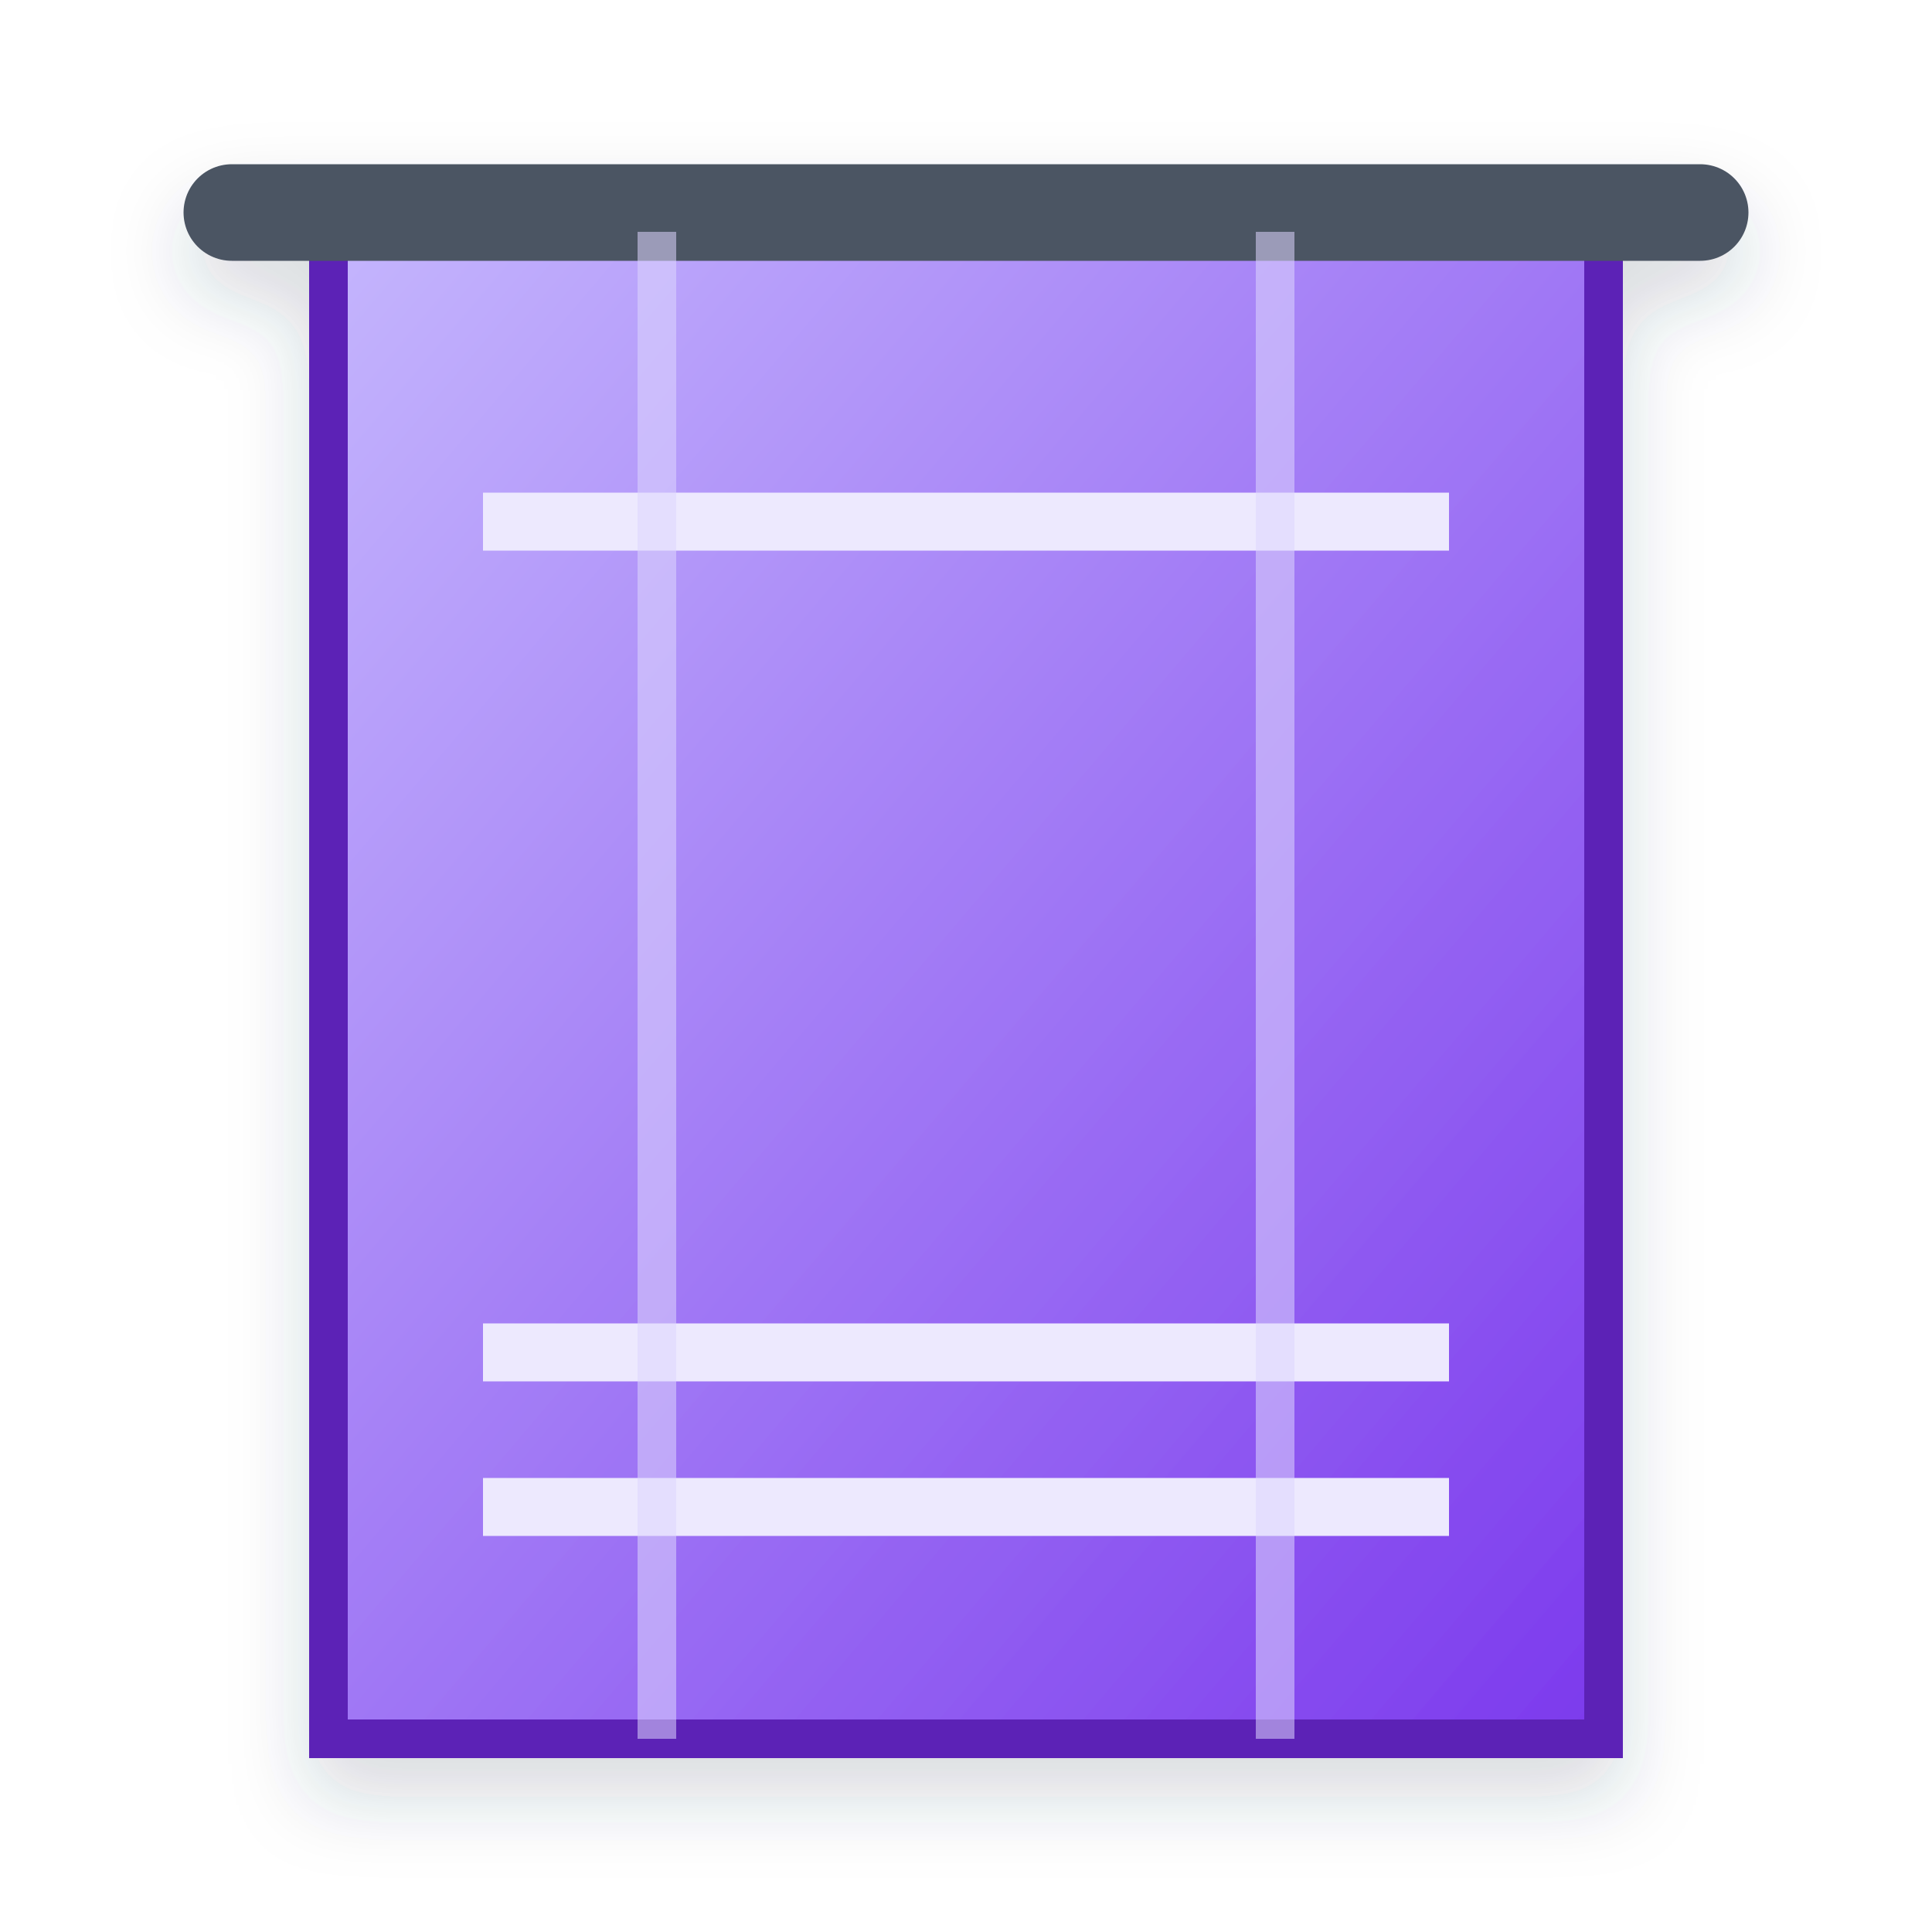
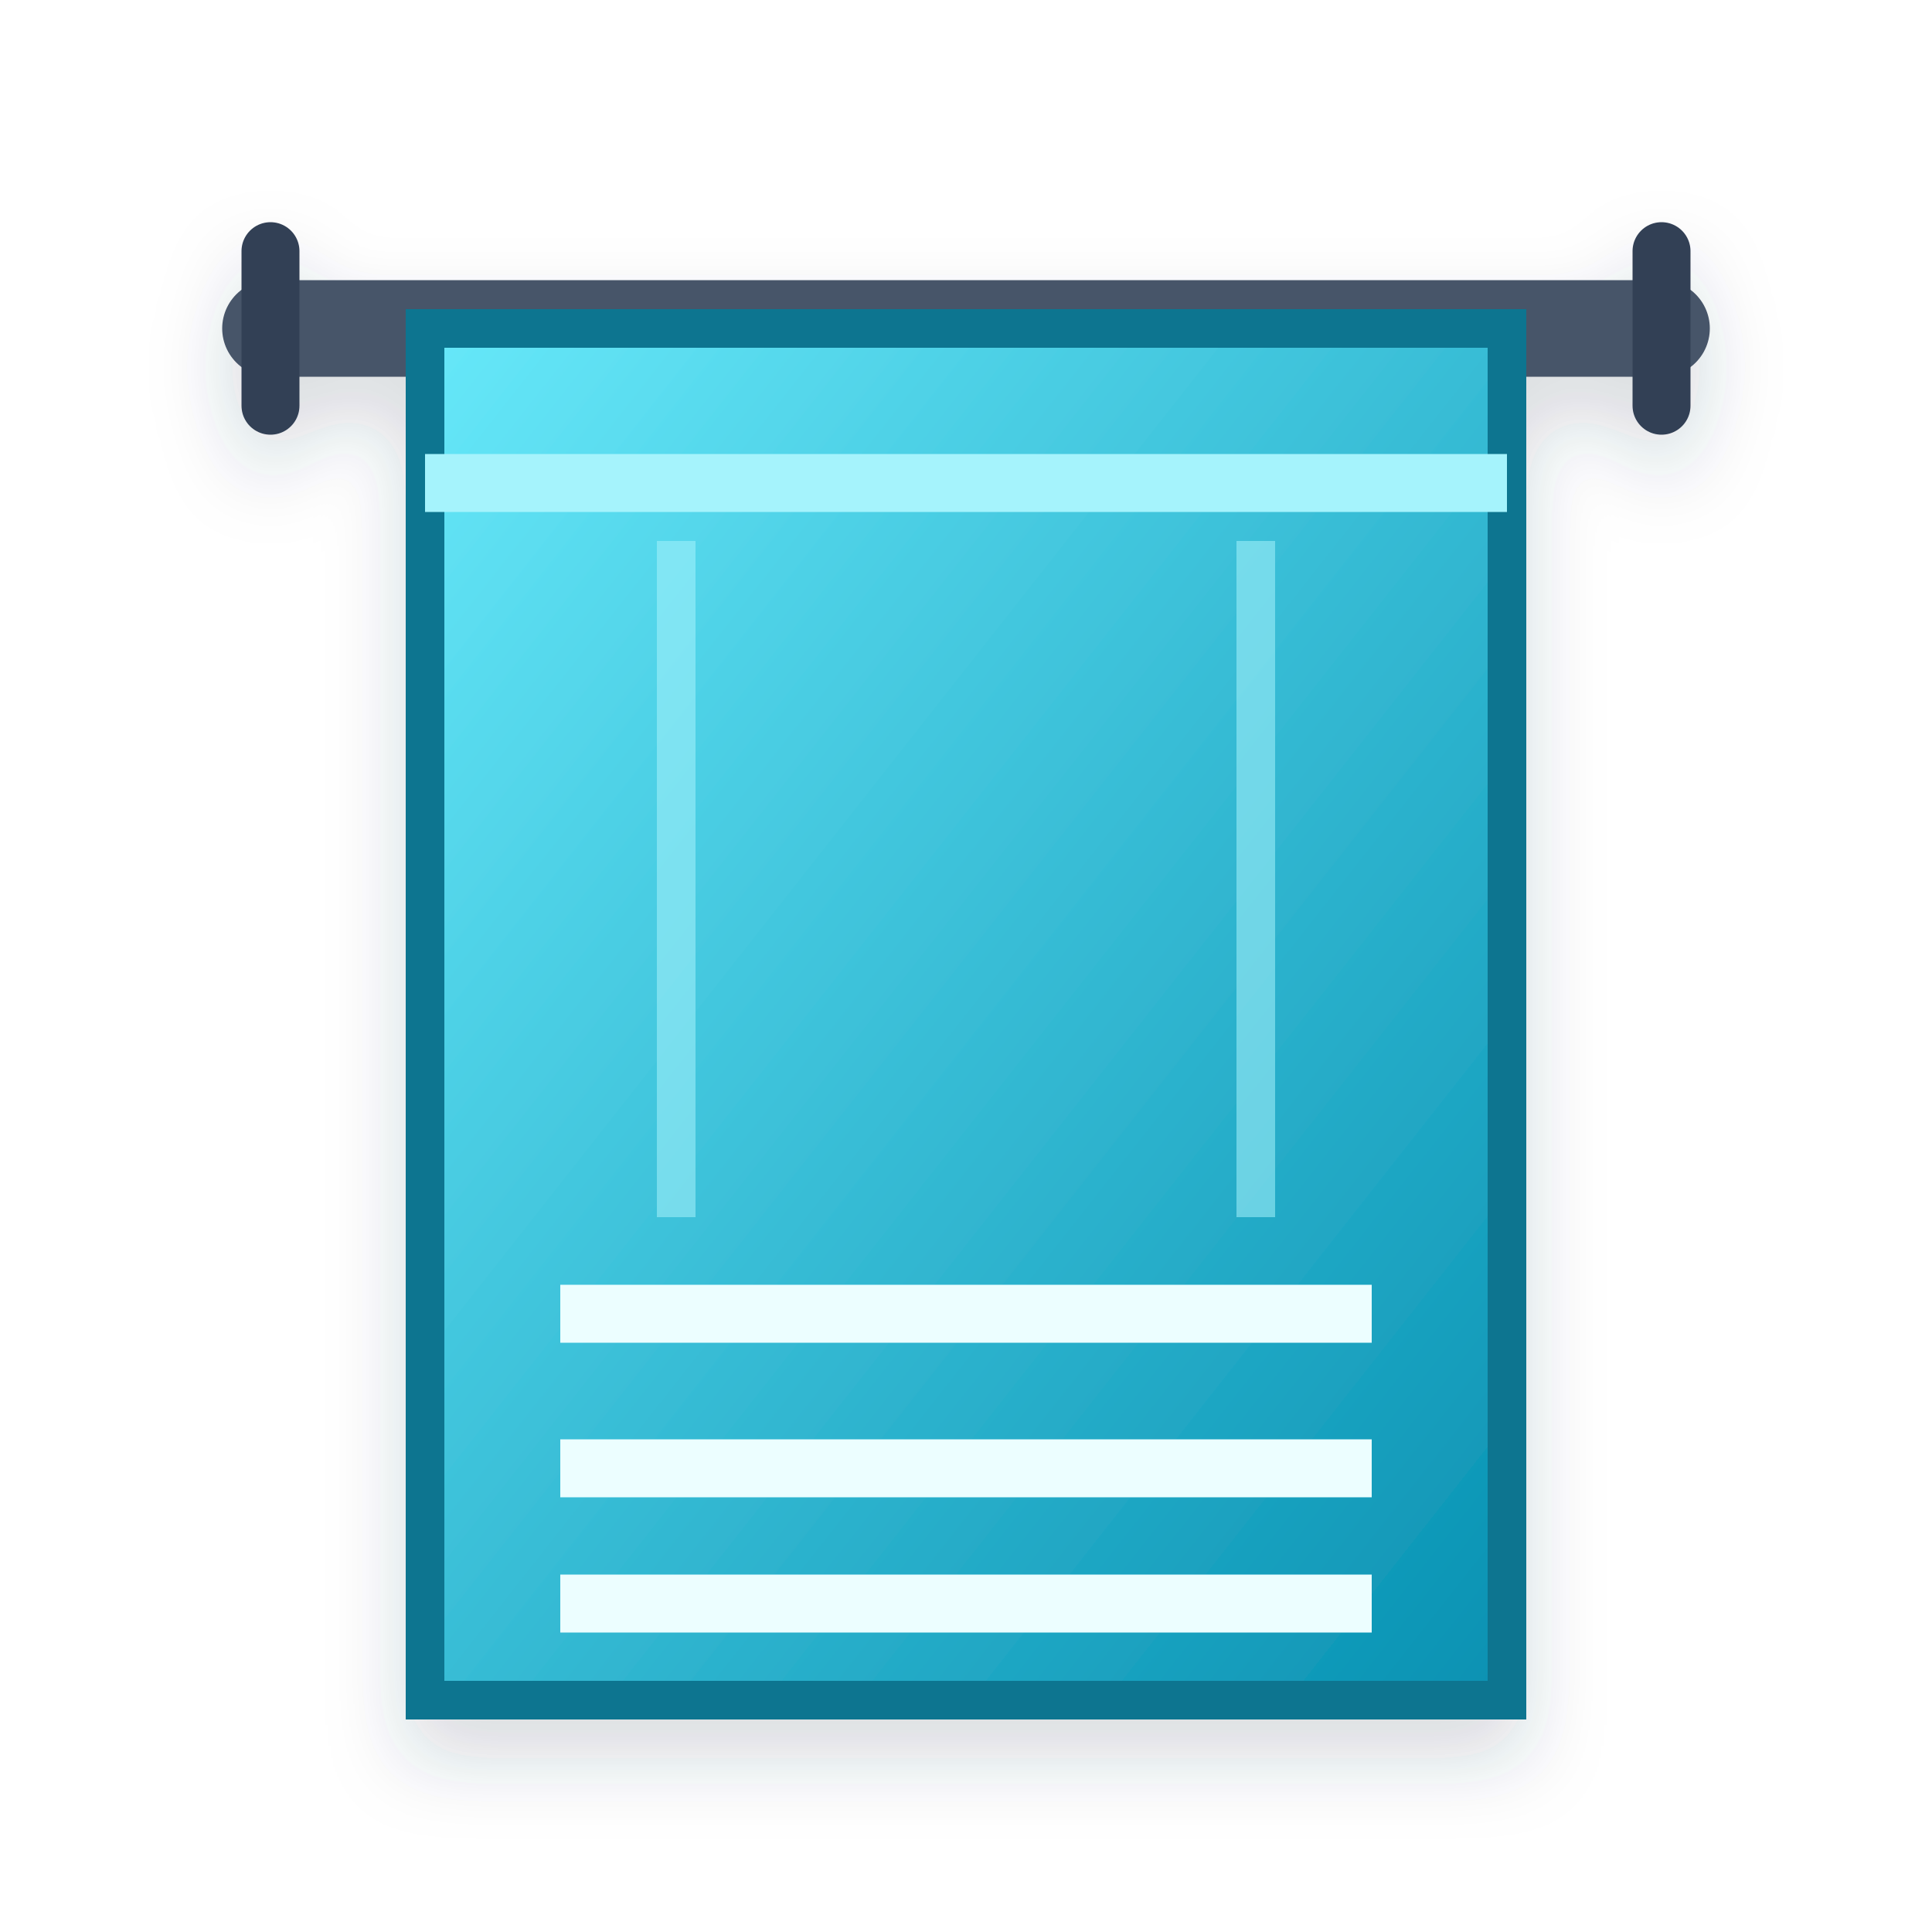
<svg xmlns="http://www.w3.org/2000/svg" viewBox="0 0 100 100">
  <defs>
    <linearGradient id="bathroom-bath-towel-main" x1="0" y1="0" x2="1" y2="1">
-       <stop offset="0" stop-color="#c4b5fd" />
-       <stop offset="1" stop-color="#7c3aed" />
+       <stop offset="0" stop-color="#67e8f9" />
+       <stop offset="1" stop-color="#0891b2" />
    </linearGradient>
    <filter id="bathroom-bath-towel-shadow" x="-20%" y="-20%" width="140%" height="140%">
      <feDropShadow dx="0" dy="2" stdDeviation="2" flood-color="#334155" flood-opacity=".18" />
    </filter>
  </defs>
  <g filter="url(#bathroom-bath-towel-shadow)">
-     <path d="M17 12h66v78H17Z" fill="url(#bathroom-bath-towel-main)" stroke="#5b21b6" stroke-width="2" />
-     <path d="M12 11h76" fill="none" stroke="#4b5563" stroke-width="5" stroke-linecap="round" />
-     <path d="M25 27h50M25 70h50M25 78h50" fill="none" stroke="#ede9fe" stroke-width="3" />
-     <path d="M34 12v78M66 12v78" fill="none" stroke="#ddd6fe" stroke-width="2" opacity=".55" />
+     <path d="M14 17h72" fill="none" stroke="#475569" stroke-width="5" stroke-linecap="round" />
+     <path d="M22 17h56v71H22Z" fill="url(#bathroom-bath-towel-main)" stroke="#0e7490" stroke-width="2" />
+     <path d="M22 25h56" fill="none" stroke="#a5f3fc" stroke-width="3" />
+     <path d="M29 68h42M29 76h42M29 83h42" fill="none" stroke="#ecfeff" stroke-width="3" />
+     <path d="M35 28v35M65 28v35" fill="none" stroke="#a5f3fc" stroke-width="2" opacity=".55" />
+     <path d="M14 13v8M86 13v8" fill="none" stroke="#334155" stroke-width="3" stroke-linecap="round" />
  </g>
</svg>
